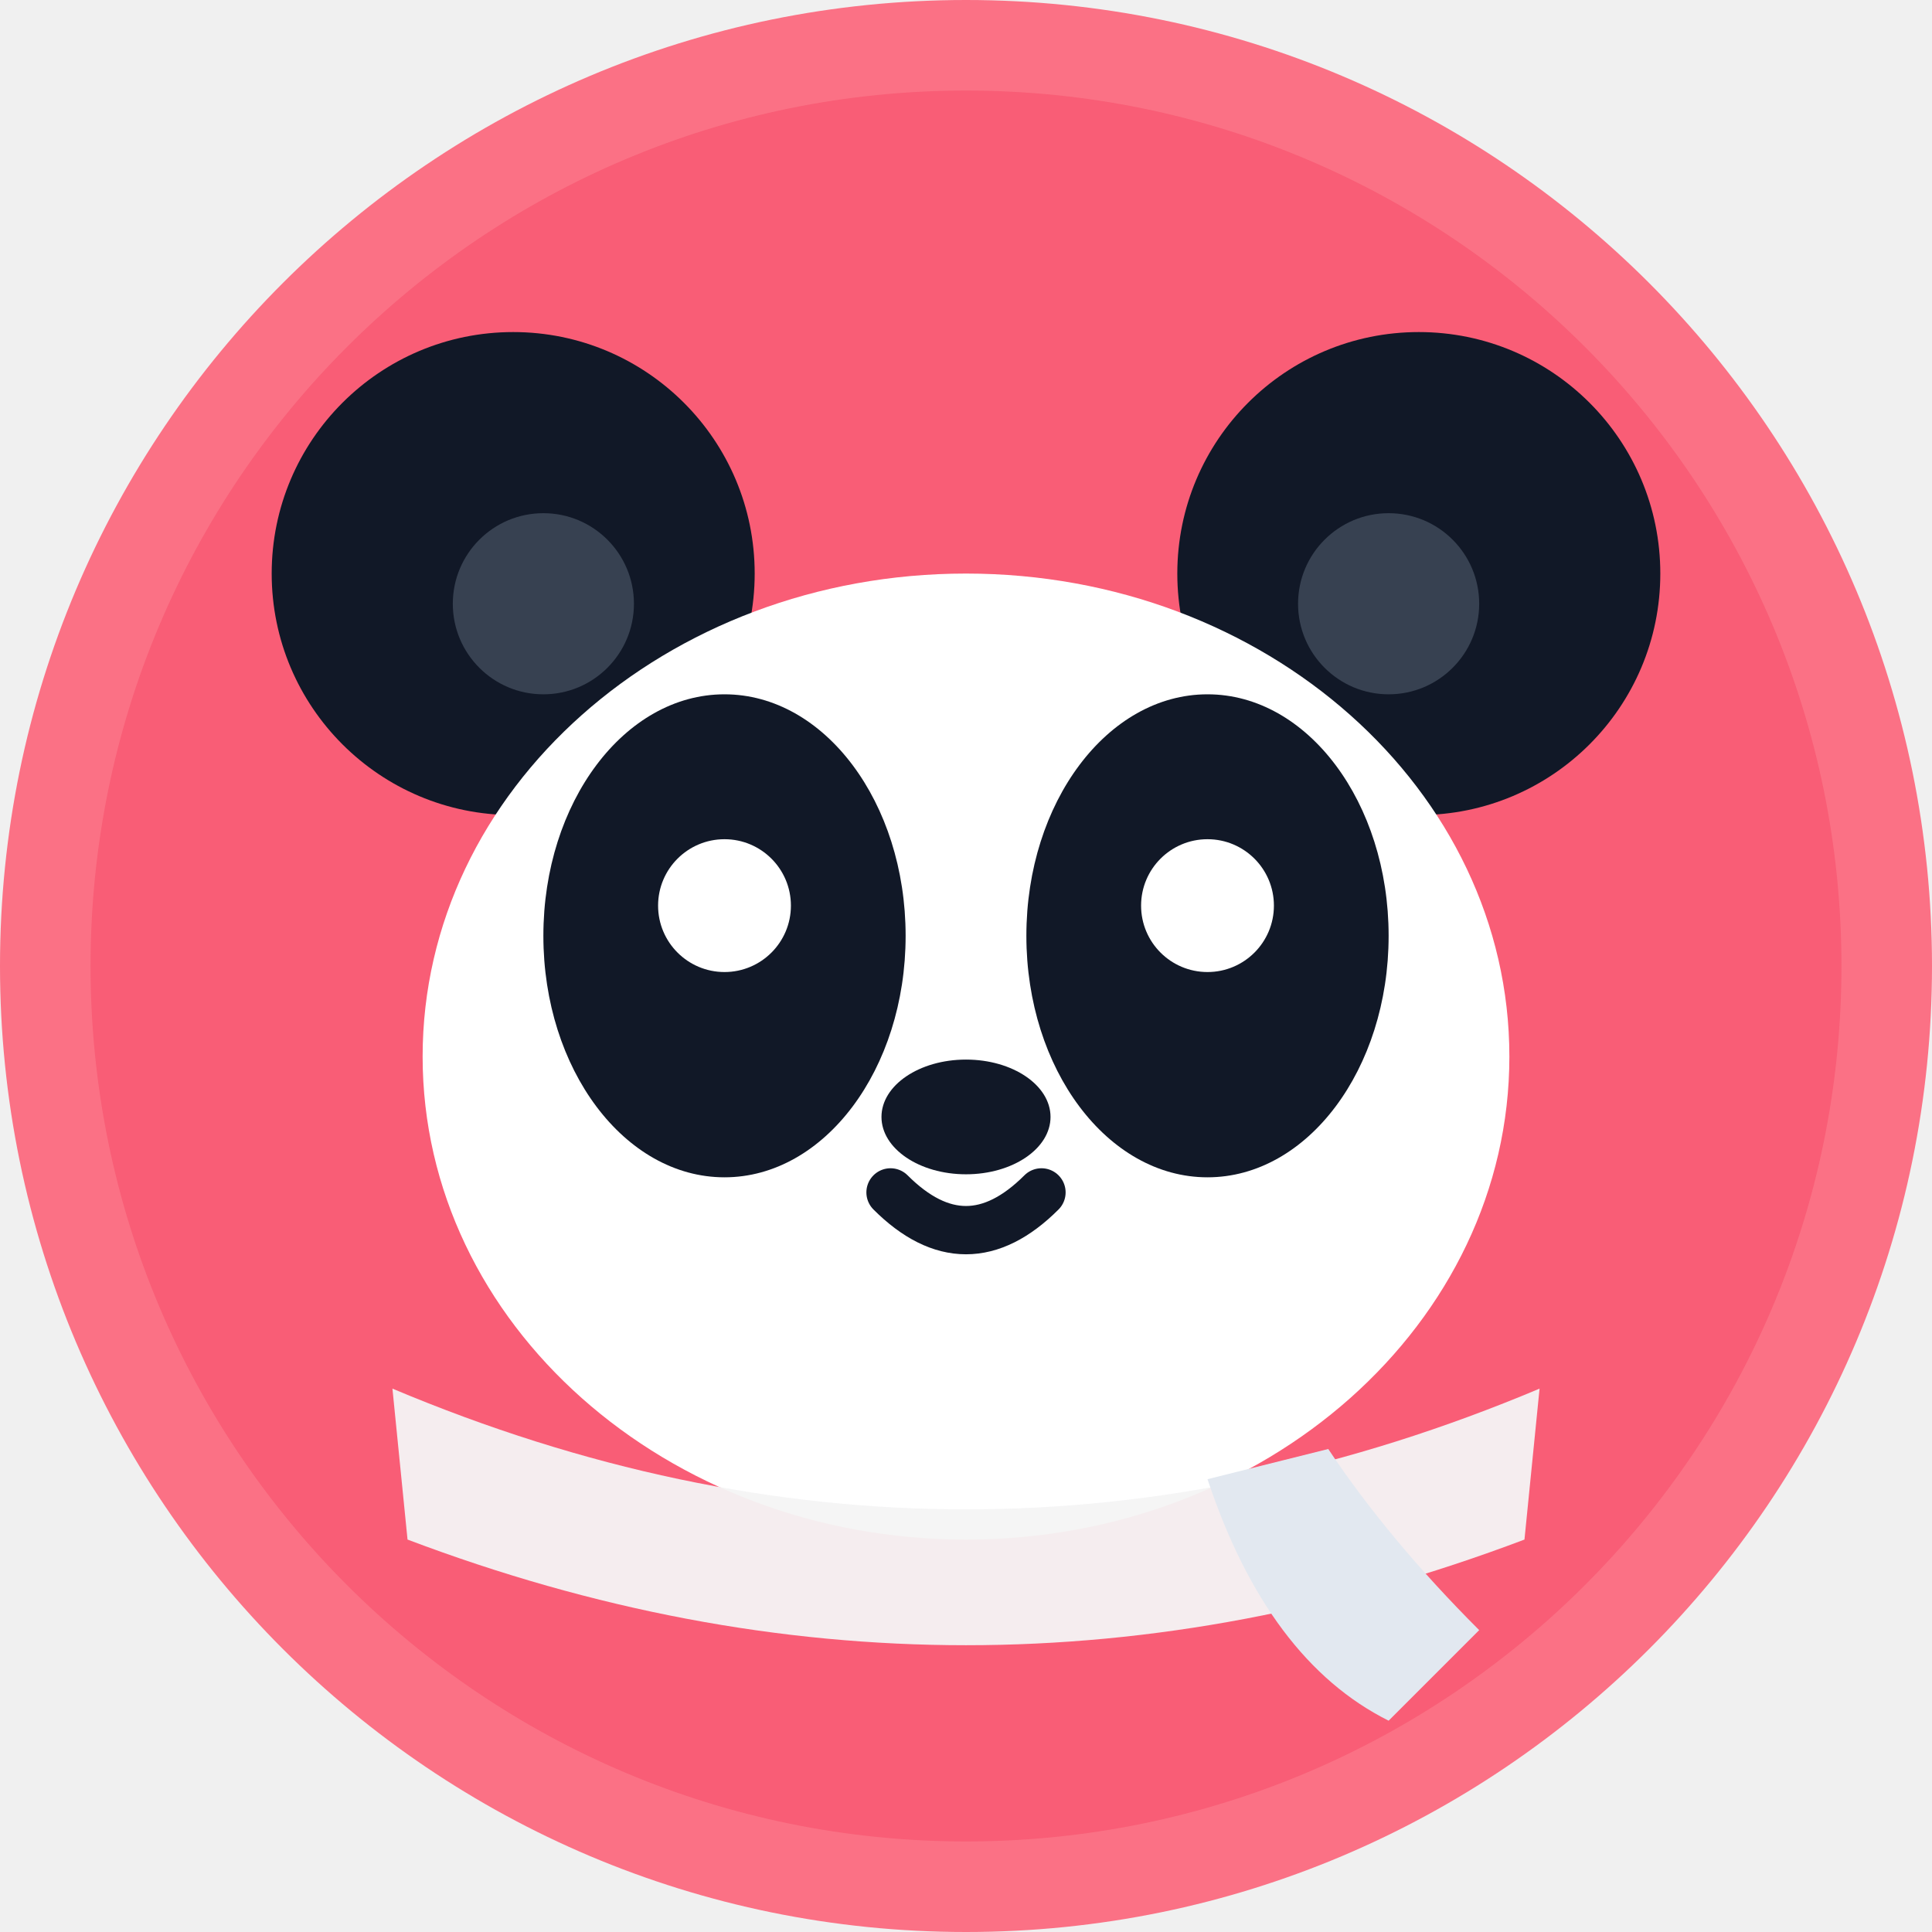
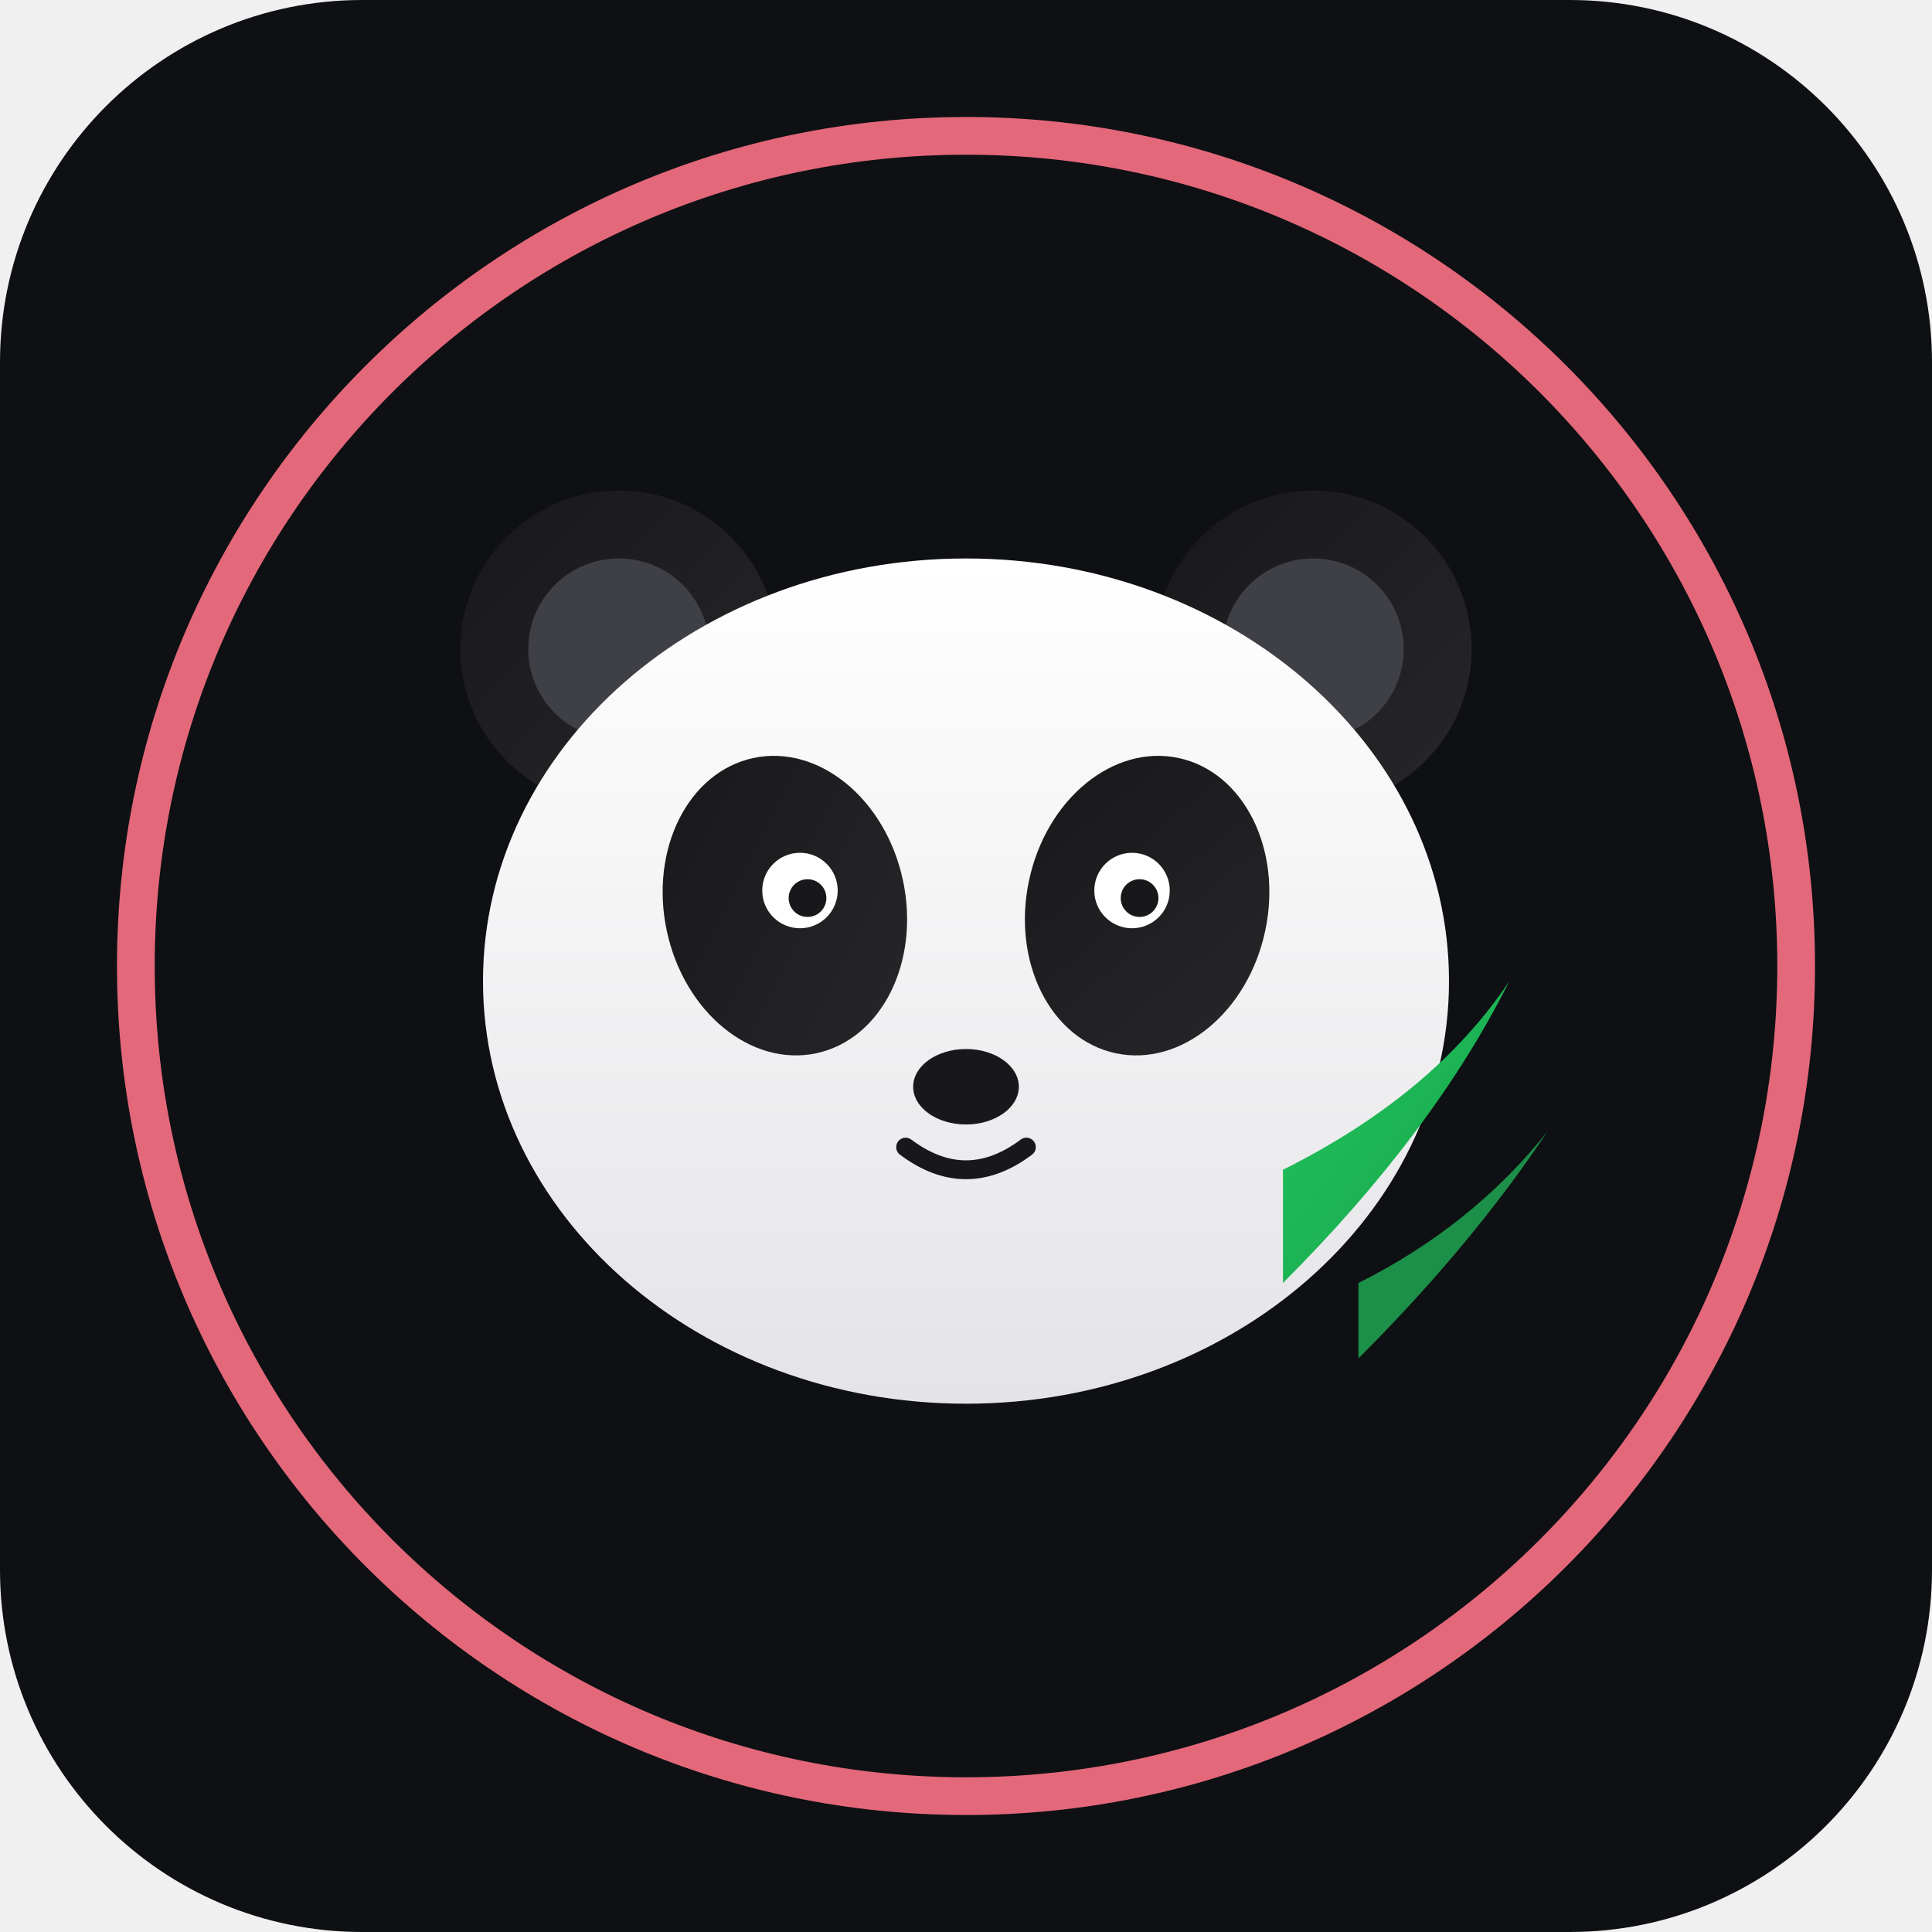
- <svg xmlns="http://www.w3.org/2000/svg" viewBox="0 0 64 64" fill="none">
-   <circle cx="32" cy="32" r="32" fill="#fb7185" />
-   <circle cx="32" cy="32" r="29" fill="#f43f5e" opacity="0.4" />
-   <circle cx="17" cy="19" r="8" fill="#111827" />
-   <circle cx="47" cy="19" r="8" fill="#111827" />
-   <circle cx="18" cy="20" r="3" fill="#374151" />
-   <circle cx="46" cy="20" r="3" fill="#374151" />
-   <ellipse cx="32" cy="35" rx="18" ry="16" fill="#ffffff" />
-   <ellipse cx="24" cy="31" rx="6" ry="8" fill="#111827" />
-   <ellipse cx="40" cy="31" rx="6" ry="8" fill="#111827" />
-   <circle cx="24" cy="30" r="2.2" fill="#ffffff" />
-   <circle cx="40" cy="30" r="2.2" fill="#ffffff" />
-   <ellipse cx="32" cy="37" rx="2.8" ry="1.9" fill="#111827" />
-   <path d="M29.5 39.5 Q32 42 34.5 39.5" stroke="#111827" stroke-width="1.6" stroke-linecap="round" fill="none" />
-   <path d="M13 46 Q32 54 51 46 L50.5 51 Q32 58 13.5 51 Z" fill="#f4f4f5" opacity="0.95" />
-   <path d="M40 49 Q42 55 46 57 L49 54 Q46 51 44 48 Z" fill="#e2e8f0" />
+ <svg xmlns="http://www.w3.org/2000/svg" width="512" height="512" viewBox="0 0 512 512">
+   <defs>
+     <linearGradient id="faceGrad" x1="0%" y1="0%" x2="0%" y2="100%">
+       <stop offset="0%" stop-color="#ffffff" />
+       <stop offset="100%" stop-color="#e4e4e7" />
+     </linearGradient>
+     <linearGradient id="patchGrad" x1="0%" y1="0%" x2="100%" y2="100%">
+       <stop offset="0%" stop-color="#18181b" />
+       <stop offset="100%" stop-color="#27272a" />
+     </linearGradient>
+     <linearGradient id="leafGrad" x1="0%" y1="0%" x2="100%" y2="100%">
+       <stop offset="0%" stop-color="#22c55e" />
+       <stop offset="100%" stop-color="#16a34a" />
+     </linearGradient>
+   </defs>
+   <rect width="512" height="512" rx="96" fill="#0e1013" />
+   <circle cx="256" cy="256" r="220" fill="none" stroke="#fb7185" stroke-width="10" opacity="0.9" />
+   <g transform="translate(256,260)">
+     <circle cx="-92" cy="-88" r="42" fill="url(#patchGrad)" />
+     <circle cx="92" cy="-88" r="42" fill="url(#patchGrad)" />
+     <circle cx="-92" cy="-88" r="24" fill="#3f3f46" />
+     <circle cx="92" cy="-88" r="24" fill="#3f3f46" />
+     <ellipse cx="0" cy="0" rx="128" ry="112" fill="url(#faceGrad)" />
+     <ellipse cx="-48" cy="-20" rx="32" ry="40" fill="url(#patchGrad)" transform="rotate(-12 -48 -20)" />
+     <ellipse cx="48" cy="-20" rx="32" ry="40" fill="url(#patchGrad)" transform="rotate(12 48 -20)" />
+     <circle cx="-44" cy="-24" r="10" fill="#ffffff" />
+     <circle cx="44" cy="-24" r="10" fill="#ffffff" />
+     <circle cx="-42" cy="-22" r="5" fill="#18181b" />
+     <circle cx="46" cy="-22" r="5" fill="#18181b" />
+     <ellipse cx="0" cy="28" rx="14" ry="10" fill="#18181b" />
+     <path d="M -16 44 Q 0 56 16 44" stroke="#18181b" stroke-width="5" stroke-linecap="round" fill="none" />
+   </g>
+   <path d="M 340 340 Q 380 300 400 260 Q 380 290 340 310 Z" fill="url(#leafGrad)" />
+   <path d="M 360 360 Q 390 330 410 300 Q 390 325 360 340 Z" fill="#22c55e" opacity="0.7" />
</svg>
